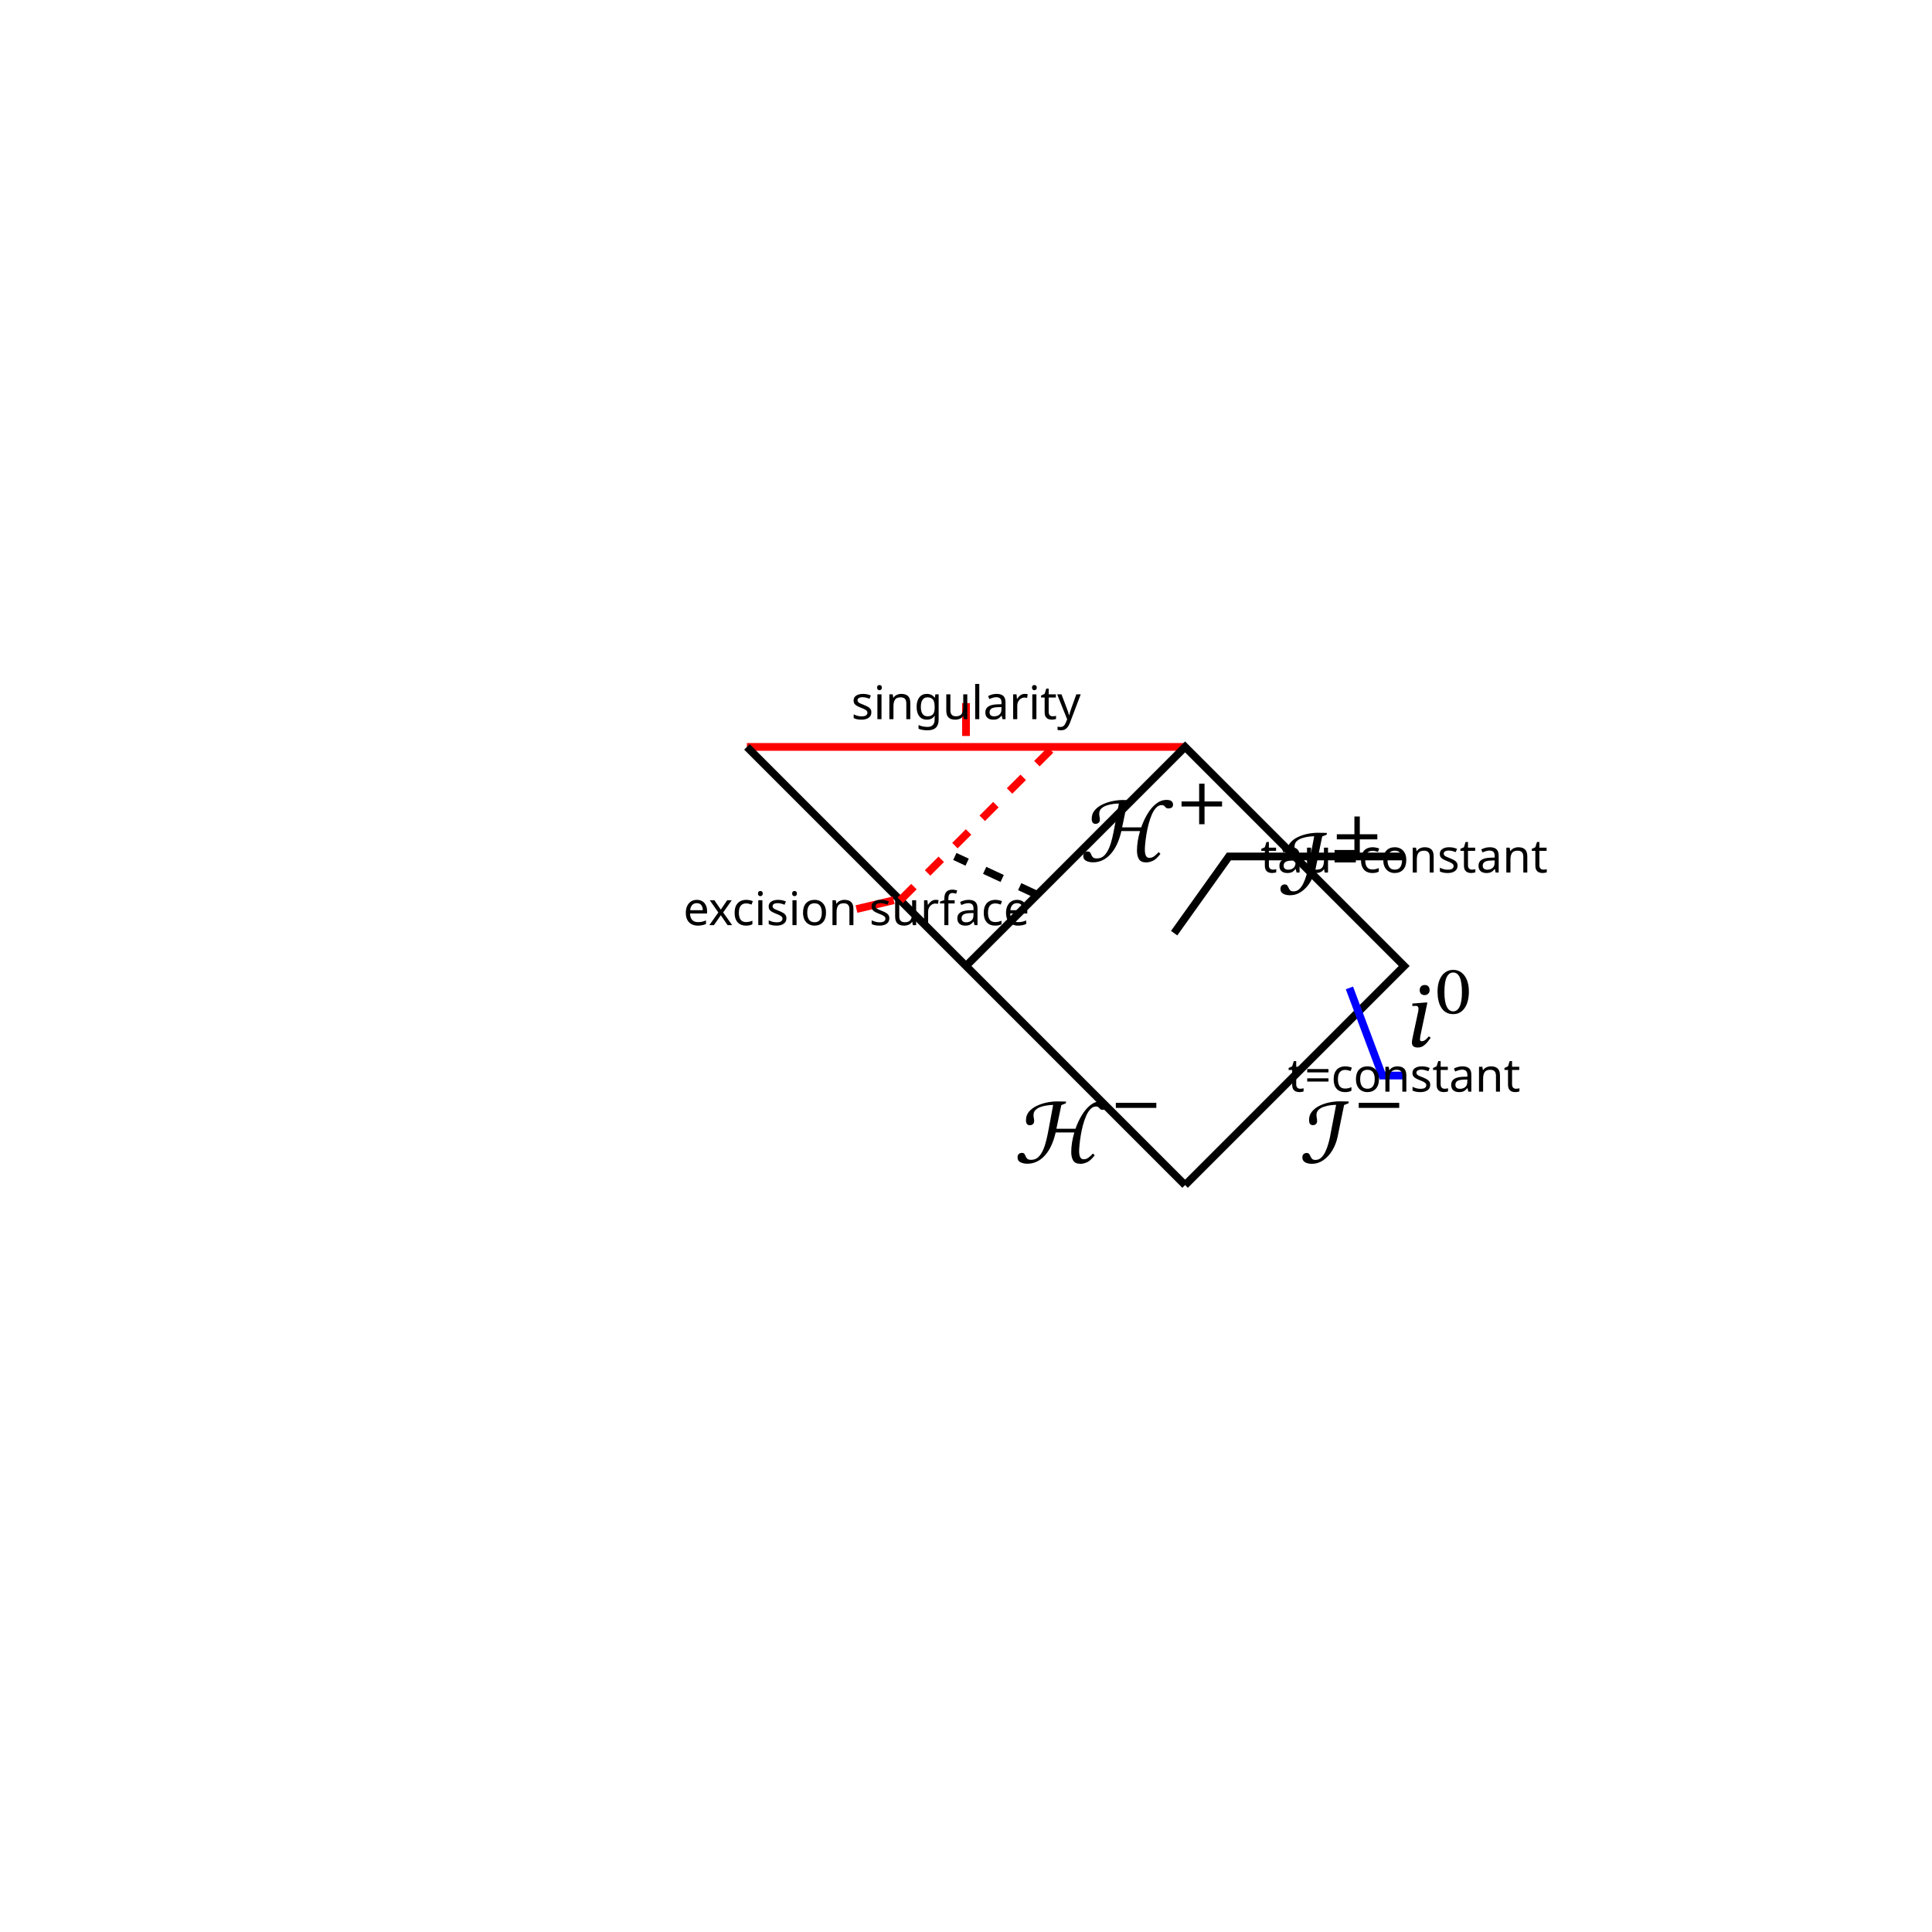
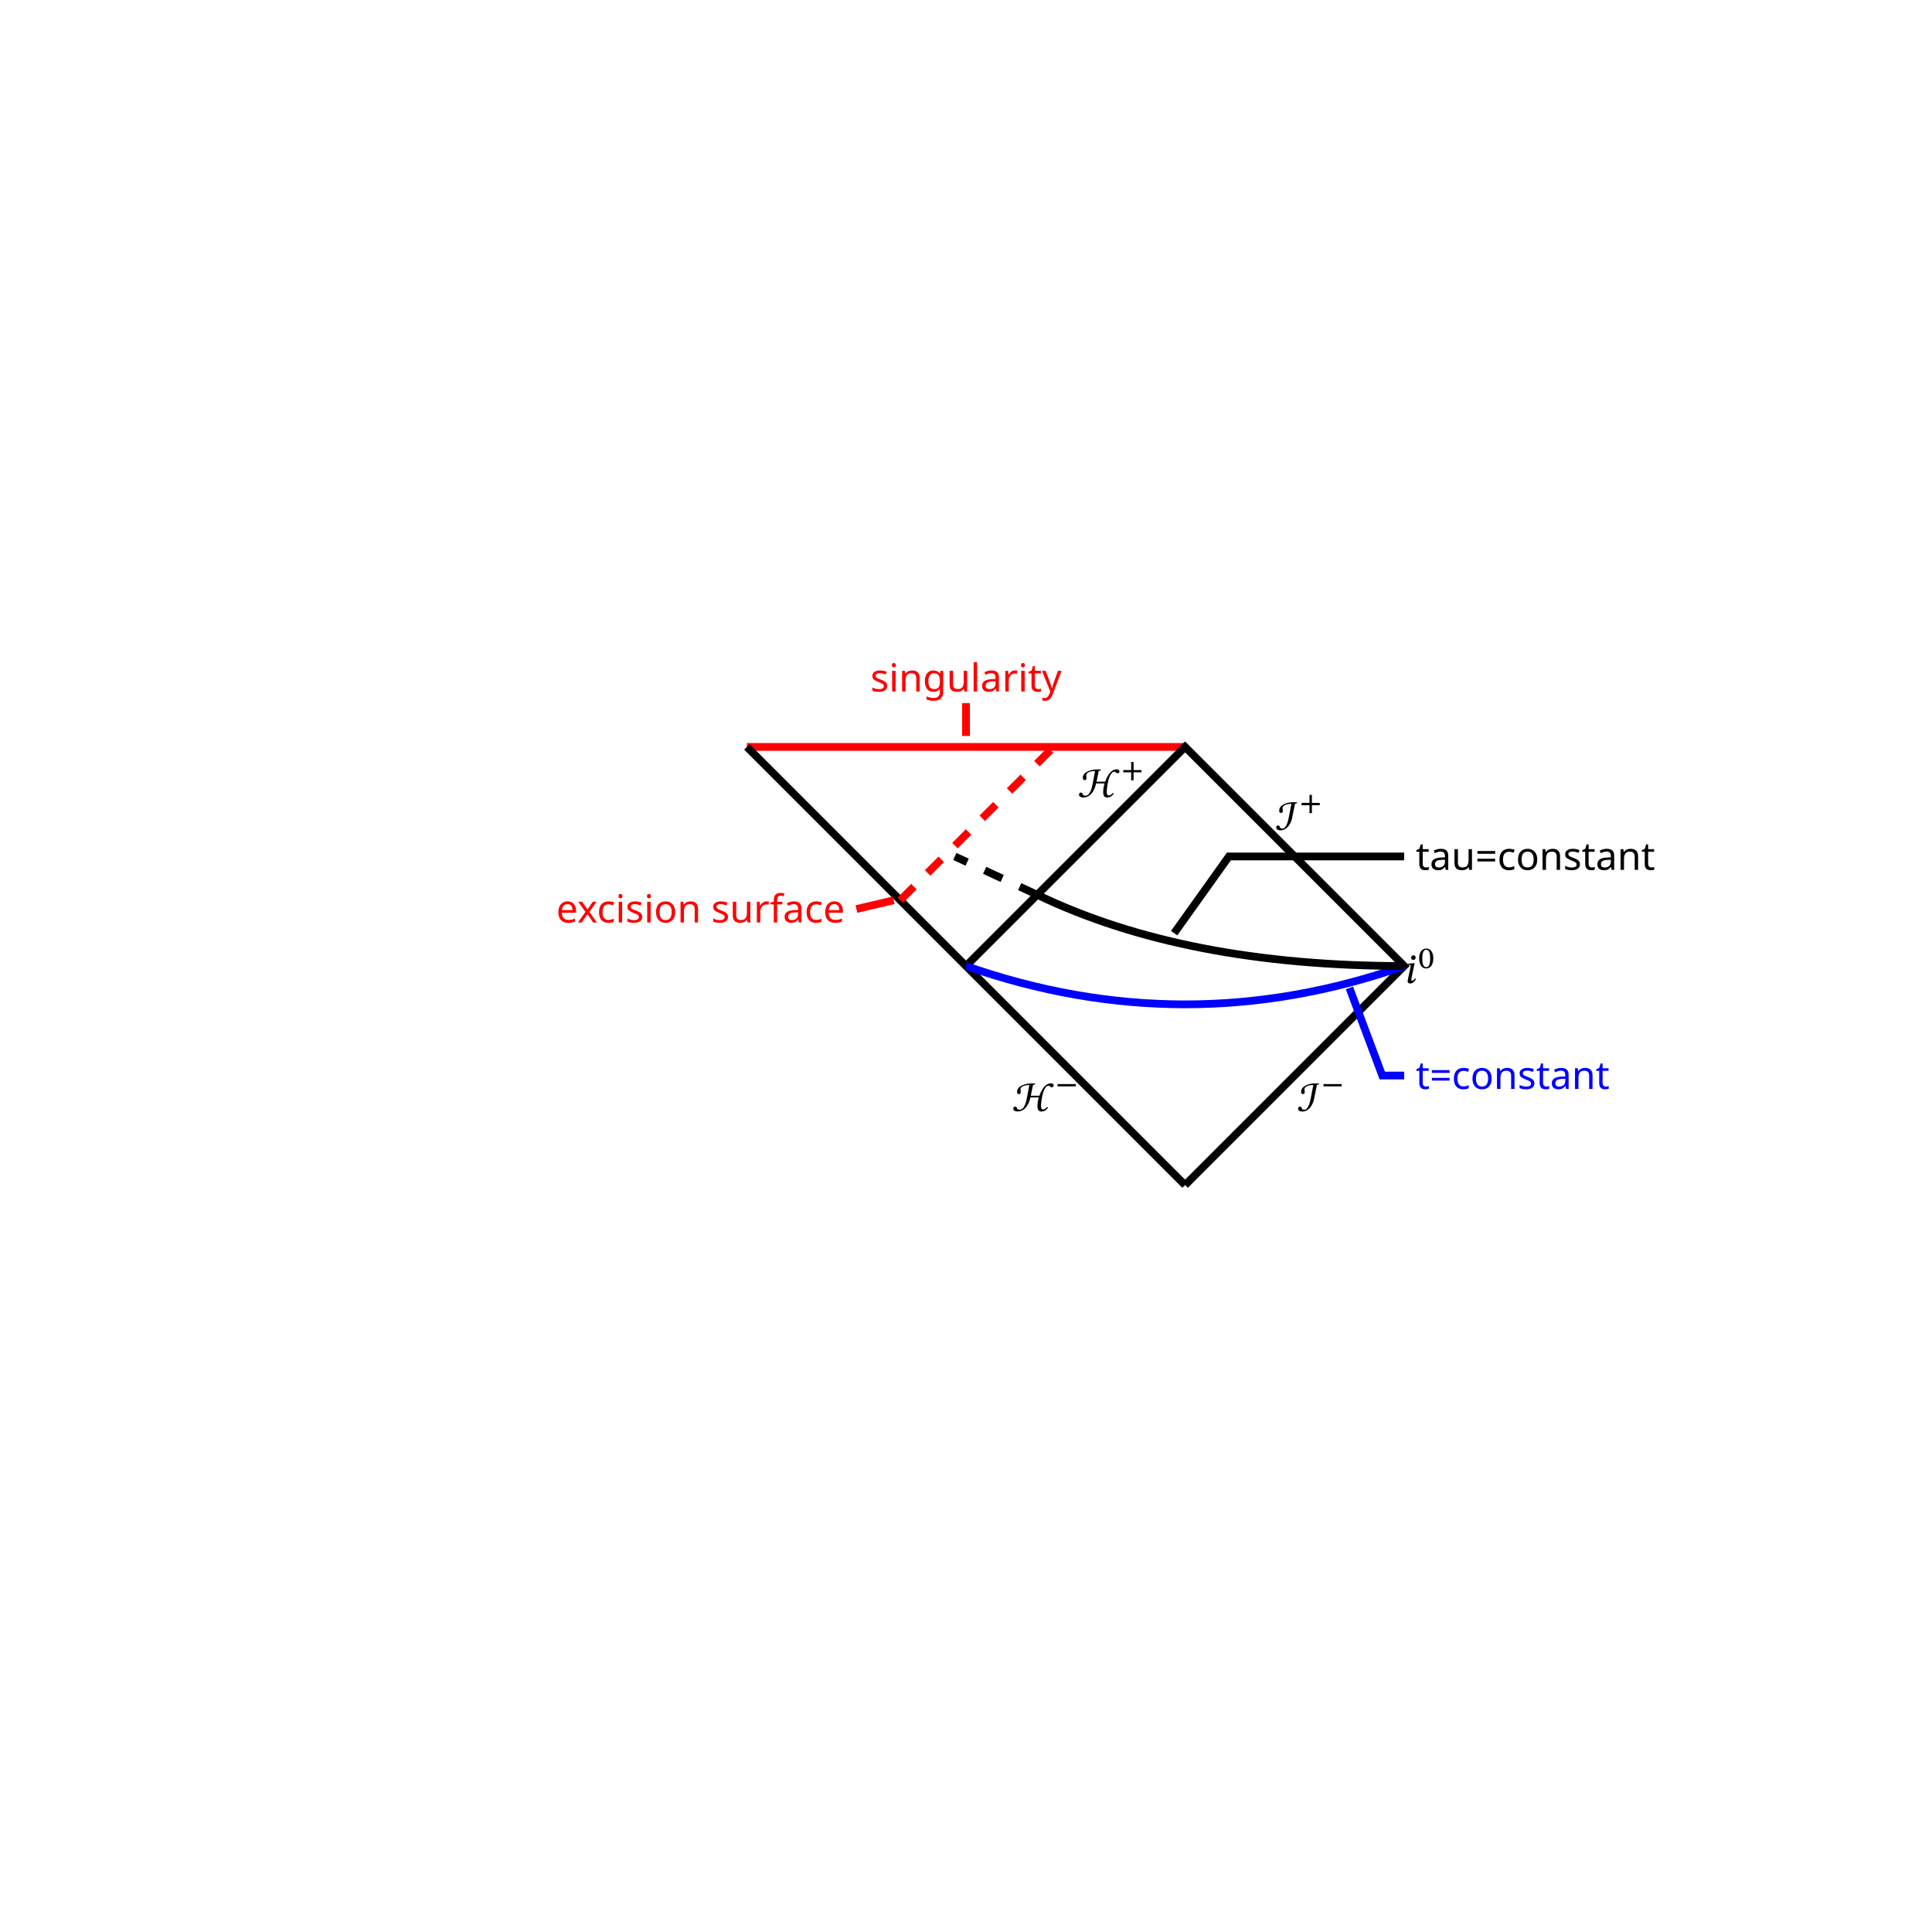
<svg xmlns="http://www.w3.org/2000/svg" width="500" height="500" viewBox="0 0 500 500">
  <path d="M 193.30 193.30 L 306.70 193.30" style="stroke: #FF0000; fill: none; stroke-width: 2.0px" />
  <path d="M 306.70 306.70 L 250.00 250.00 L 193.30 193.30" style="stroke: #000000; fill: none; stroke-width: 2.0px" />
  <path d="M 250.00 250.00 L 306.70 193.30 L 363.40 250.00 L 306.70 306.70" style="stroke: #000000; fill: none; stroke-width: 2.0px" />
-   <g transform="translate(363.40,250.00)">
+   <g transform="translate(363.40,245.03) scale(0.45)">
    <svg width="17.552" height="22.095" viewBox="0.248 -20.879 17.552 22.095">
      <symbol id="STIXTwoMathRegular_3334" viewBox="0 -31.524 3.06 51.216">
        <path d="M 2.628 -5.712 L 2.628 -5.712 L 1.728 -1.44 Q 1.728 -1.44 1.698 -1.254 Q 1.668 -1.068 1.668 -0.936 Q 1.668 -0.708 1.884 -0.708 Q 2.196 -0.708 2.436 -0.942 Q 2.676 -1.176 2.82 -1.332 L 3.06 -1.152 Q 2.856 -0.864 2.616 -0.57 Q 2.376 -0.276 2.076 -0.084 Q 1.776 0.108 1.38 0.108 Q 0.624 0.108 0.624 -0.528 Q 0.624 -0.684 0.666 -0.93 Q 0.708 -1.176 0.828 -1.704 L 1.44 -4.56 Q 1.44 -4.56 1.458 -4.668 Q 1.476 -4.776 1.476 -4.932 Q 1.476 -5.052 1.404 -5.166 Q 1.332 -5.28 1.092 -5.28 Q 0.936 -5.28 0.81 -5.268 Q 0.684 -5.256 0.684 -5.256 L 0.684 -5.58 L 2.364 -5.712 Z M 2.916 -7.32 L 2.916 -7.32 Q 2.916 -7.02 2.724 -6.846 Q 2.532 -6.672 2.256 -6.672 Q 1.992 -6.672 1.812 -6.84 Q 1.632 -7.008 1.632 -7.32 Q 1.632 -7.632 1.812 -7.806 Q 1.992 -7.98 2.292 -7.98 Q 2.592 -7.98 2.754 -7.8 Q 2.916 -7.62 2.916 -7.32 Z " />
      </symbol>
      <use href="#STIXTwoMathRegular_3334" x="1" y="-63.048" width="6.12" height="102.432" fill="black" />
      <symbol id="STIXTwoMathRegular_4273" viewBox="0 -31.524 6.384 51.216">
        <path d="M 6.384 -3.972 L 6.384 -3.972 Q 6.384 -3.18 6.216 -2.436 Q 6.048 -1.692 5.694 -1.11 Q 5.34 -0.528 4.788 -0.186 Q 4.236 0.156 3.48 0.156 Q 2.712 0.156 2.16 -0.174 Q 1.608 -0.504 1.26 -1.08 Q 0.912 -1.656 0.75 -2.406 Q 0.588 -3.156 0.588 -3.996 Q 0.588 -5.244 0.948 -6.144 Q 1.308 -7.044 1.962 -7.536 Q 2.616 -8.028 3.504 -8.028 Q 4.332 -8.028 4.986 -7.554 Q 5.64 -7.08 6.012 -6.174 Q 6.384 -5.268 6.384 -3.972 Z M 5.1 -3.888 L 5.1 -3.888 Q 5.1 -5.772 4.692 -6.654 Q 4.284 -7.536 3.48 -7.536 Q 2.688 -7.536 2.274 -6.654 Q 1.86 -5.772 1.86 -3.936 Q 1.86 -2.124 2.286 -1.242 Q 2.712 -0.36 3.48 -0.36 Q 4.26 -0.36 4.68 -1.248 Q 5.1 -2.136 5.1 -3.888 Z " />
      </symbol>
      <use href="#STIXTwoMathRegular_4273" x="8.056" y="-52.774" width="8.938" height="71.702" fill="black" />
    </svg>
  </g>
  <path d="M 329.38 210.31 M 335.05 284.02 M 261.34 284.02 M 278.35 201.81" style="stroke: #000000; fill: none; stroke-width: 1.0px" />
-   <g transform="translate(329.38,210.31)">
+   <g transform="translate(329.38,205.27) scale(0.45)">
    <svg width="27.07" height="22.383" viewBox="-0.544 -21.143 27.07 22.383">
      <symbol id="STIXTwoMathRegular_1226" viewBox="0 -31.524 6.24 51.216">
        <path d="M 1.452 0.12 L 1.452 0.12 Q 1.152 0.12 0.87 0.042 Q 0.588 -0.036 0.408 -0.222 Q 0.228 -0.408 0.228 -0.708 Q 0.228 -0.996 0.39 -1.14 Q 0.552 -1.284 0.768 -1.284 Q 1.008 -1.284 1.11 -1.146 Q 1.212 -1.008 1.284 -0.834 Q 1.356 -0.66 1.488 -0.522 Q 1.62 -0.384 1.92 -0.384 Q 2.352 -0.384 2.67 -0.684 Q 2.988 -0.984 3.21 -1.458 Q 3.432 -1.932 3.576 -2.442 Q 3.72 -2.952 3.804 -3.36 L 4.596 -7.512 Q 4.284 -7.512 3.858 -7.458 Q 3.432 -7.404 3.018 -7.266 Q 2.604 -7.128 2.328 -6.87 Q 2.052 -6.612 2.052 -6.192 Q 2.052 -6.012 2.094 -5.808 Q 2.136 -5.604 2.136 -5.436 Q 2.136 -5.172 1.986 -5.028 Q 1.836 -4.884 1.596 -4.884 Q 1.308 -4.884 1.2 -5.07 Q 1.092 -5.256 1.092 -5.544 Q 1.092 -6.18 1.47 -6.642 Q 1.848 -7.104 2.454 -7.398 Q 3.06 -7.692 3.75 -7.83 Q 4.44 -7.968 5.064 -7.968 Q 5.172 -7.968 5.382 -7.962 Q 5.592 -7.956 5.832 -7.956 Q 6.072 -7.956 6.24 -7.944 L 6.204 -7.716 L 5.628 -7.488 L 4.8 -3.432 Q 4.596 -2.436 4.11 -1.626 Q 3.624 -0.816 2.94 -0.348 Q 2.256 0.12 1.452 0.12 Z " />
      </symbol>
      <use href="#STIXTwoMathRegular_1226" x="1" y="-63.048" width="12.48" height="102.432" fill="black" />
      <symbol id="STIXTwoMathRegular_4283" viewBox="0 -31.524 8.376 51.216">
        <path d="M 8.376 -2.724 L 8.376 -2.724 L 5.136 -2.724 L 5.136 0.552 L 4.14 0.552 L 4.14 -2.724 L 0.888 -2.724 L 0.888 -3.66 L 4.14 -3.66 L 4.14 -6.948 L 5.136 -6.948 L 5.136 -3.66 L 8.376 -3.66 Z " />
      </symbol>
      <use href="#STIXTwoMathRegular_4283" x="14.8" y="-54.55" width="11.726" height="71.702" fill="black" />
    </svg>
  </g>
-   <g transform="translate(335.05,284.02)">
+   <g transform="translate(335.05,279.93) scale(0.45)">
    <svg width="27.07" height="18.176" viewBox="-0.544 -16.936 27.07 18.176">
      <symbol id="STIXTwoMathRegular_1226" viewBox="0 -31.524 6.24 51.216">
        <path d="M 1.452 0.12 L 1.452 0.12 Q 1.152 0.12 0.87 0.042 Q 0.588 -0.036 0.408 -0.222 Q 0.228 -0.408 0.228 -0.708 Q 0.228 -0.996 0.39 -1.14 Q 0.552 -1.284 0.768 -1.284 Q 1.008 -1.284 1.11 -1.146 Q 1.212 -1.008 1.284 -0.834 Q 1.356 -0.66 1.488 -0.522 Q 1.62 -0.384 1.92 -0.384 Q 2.352 -0.384 2.67 -0.684 Q 2.988 -0.984 3.21 -1.458 Q 3.432 -1.932 3.576 -2.442 Q 3.72 -2.952 3.804 -3.36 L 4.596 -7.512 Q 4.284 -7.512 3.858 -7.458 Q 3.432 -7.404 3.018 -7.266 Q 2.604 -7.128 2.328 -6.87 Q 2.052 -6.612 2.052 -6.192 Q 2.052 -6.012 2.094 -5.808 Q 2.136 -5.604 2.136 -5.436 Q 2.136 -5.172 1.986 -5.028 Q 1.836 -4.884 1.596 -4.884 Q 1.308 -4.884 1.2 -5.07 Q 1.092 -5.256 1.092 -5.544 Q 1.092 -6.18 1.47 -6.642 Q 1.848 -7.104 2.454 -7.398 Q 3.06 -7.692 3.75 -7.83 Q 4.44 -7.968 5.064 -7.968 Q 5.172 -7.968 5.382 -7.962 Q 5.592 -7.956 5.832 -7.956 Q 6.072 -7.956 6.24 -7.944 L 6.204 -7.716 L 5.628 -7.488 L 4.8 -3.432 Q 4.596 -2.436 4.11 -1.626 Q 3.624 -0.816 2.94 -0.348 Q 2.256 0.12 1.452 0.12 Z " />
      </symbol>
      <use href="#STIXTwoMathRegular_1226" x="1" y="-63.048" width="12.48" height="102.432" fill="black" />
      <symbol id="STIXTwoMathRegular_4284" viewBox="0 -31.524 8.376 51.216">
        <path d="M 8.376 -2.724 L 8.376 -2.724 L 0.888 -2.724 L 0.888 -3.66 L 8.376 -3.66 Z " />
      </symbol>
      <use href="#STIXTwoMathRegular_4284" x="14.8" y="-54.55" width="11.726" height="71.702" fill="black" />
    </svg>
  </g>
-   <g transform="translate(261.34,284.02)">
+   <g transform="translate(261.34,279.93) scale(0.45)">
    <svg width="37.918" height="18.176" viewBox="-0.664 -16.96 37.918 18.176">
      <symbol id="STIXTwoMathRegular_1221" viewBox="0 -31.524 11.784 51.216">
        <path d="M 1.428 0.096 L 1.428 0.096 Q 0.936 0.096 0.552 -0.09 Q 0.168 -0.276 0.168 -0.72 Q 0.168 -1.02 0.336 -1.164 Q 0.504 -1.308 0.732 -1.308 Q 0.972 -1.308 1.062 -1.17 Q 1.152 -1.032 1.218 -0.858 Q 1.284 -0.684 1.428 -0.546 Q 1.572 -0.408 1.932 -0.408 Q 2.496 -0.408 2.874 -0.78 Q 3.252 -1.152 3.504 -1.752 Q 3.756 -2.352 3.918 -3.054 Q 4.08 -3.756 4.2 -4.416 L 4.776 -7.512 Q 4.476 -7.512 4.044 -7.458 Q 3.612 -7.404 3.198 -7.266 Q 2.784 -7.128 2.508 -6.87 Q 2.232 -6.612 2.232 -6.192 Q 2.232 -6.012 2.274 -5.808 Q 2.316 -5.604 2.316 -5.436 Q 2.316 -5.16 2.154 -5.022 Q 1.992 -4.884 1.752 -4.884 Q 1.26 -4.884 1.26 -5.544 Q 1.26 -6.18 1.644 -6.636 Q 2.028 -7.092 2.64 -7.386 Q 3.252 -7.68 3.954 -7.824 Q 4.656 -7.968 5.28 -7.968 Q 5.388 -7.968 5.598 -7.962 Q 5.808 -7.956 6.048 -7.956 Q 6.288 -7.956 6.456 -7.944 L 6.408 -7.716 L 5.832 -7.488 L 5.196 -4.428 L 7.668 -4.428 Q 7.992 -5.364 8.478 -6.174 Q 8.964 -6.984 9.588 -7.482 Q 10.212 -7.98 10.944 -7.98 Q 11.424 -7.98 11.604 -7.8 Q 11.784 -7.62 11.784 -7.38 Q 11.784 -7.092 11.604 -6.984 Q 11.424 -6.876 11.22 -6.876 Q 10.968 -6.876 10.86 -6.984 Q 10.752 -7.092 10.65 -7.2 Q 10.548 -7.308 10.308 -7.308 Q 9.924 -7.308 9.606 -6.978 Q 9.288 -6.648 9.048 -6.102 Q 8.808 -5.556 8.634 -4.902 Q 8.46 -4.248 8.352 -3.594 Q 8.244 -2.94 8.19 -2.394 Q 8.136 -1.848 8.136 -1.524 Q 8.136 -1.056 8.268 -0.768 Q 8.4 -0.48 8.736 -0.48 Q 9.096 -0.48 9.414 -0.744 Q 9.732 -1.008 9.924 -1.224 L 10.152 -0.996 Q 9.612 -0.288 9.15 -0.09 Q 8.688 0.108 8.328 0.108 Q 7.62 0.108 7.368 -0.318 Q 7.116 -0.744 7.116 -1.416 Q 7.116 -2.592 7.512 -3.948 L 5.1 -3.948 Q 4.644 -1.992 3.684 -0.948 Q 2.724 0.096 1.428 0.096 Z " />
      </symbol>
      <use href="#STIXTwoMathRegular_1221" x="1" y="-63.048" width="23.568" height="102.432" fill="black" />
      <symbol id="STIXTwoMathRegular_4284" viewBox="0 -31.524 8.376 51.216">
        <path d="M 8.376 -2.724 L 8.376 -2.724 L 0.888 -2.724 L 0.888 -3.66 L 8.376 -3.66 Z " />
      </symbol>
      <use href="#STIXTwoMathRegular_4284" x="25.528" y="-54.574" width="11.726" height="71.702" fill="black" />
    </svg>
  </g>
-   <g transform="translate(278.35,201.81)">
+   <g transform="translate(278.35,196.77) scale(0.45)">
    <svg width="37.918" height="22.383" viewBox="-0.664 -21.167 37.918 22.383">
      <symbol id="STIXTwoMathRegular_1221" viewBox="0 -31.524 11.784 51.216">
        <path d="M 1.428 0.096 L 1.428 0.096 Q 0.936 0.096 0.552 -0.09 Q 0.168 -0.276 0.168 -0.72 Q 0.168 -1.02 0.336 -1.164 Q 0.504 -1.308 0.732 -1.308 Q 0.972 -1.308 1.062 -1.17 Q 1.152 -1.032 1.218 -0.858 Q 1.284 -0.684 1.428 -0.546 Q 1.572 -0.408 1.932 -0.408 Q 2.496 -0.408 2.874 -0.78 Q 3.252 -1.152 3.504 -1.752 Q 3.756 -2.352 3.918 -3.054 Q 4.08 -3.756 4.2 -4.416 L 4.776 -7.512 Q 4.476 -7.512 4.044 -7.458 Q 3.612 -7.404 3.198 -7.266 Q 2.784 -7.128 2.508 -6.87 Q 2.232 -6.612 2.232 -6.192 Q 2.232 -6.012 2.274 -5.808 Q 2.316 -5.604 2.316 -5.436 Q 2.316 -5.16 2.154 -5.022 Q 1.992 -4.884 1.752 -4.884 Q 1.26 -4.884 1.26 -5.544 Q 1.26 -6.18 1.644 -6.636 Q 2.028 -7.092 2.64 -7.386 Q 3.252 -7.68 3.954 -7.824 Q 4.656 -7.968 5.28 -7.968 Q 5.388 -7.968 5.598 -7.962 Q 5.808 -7.956 6.048 -7.956 Q 6.288 -7.956 6.456 -7.944 L 6.408 -7.716 L 5.832 -7.488 L 5.196 -4.428 L 7.668 -4.428 Q 7.992 -5.364 8.478 -6.174 Q 8.964 -6.984 9.588 -7.482 Q 10.212 -7.98 10.944 -7.98 Q 11.424 -7.98 11.604 -7.8 Q 11.784 -7.62 11.784 -7.38 Q 11.784 -7.092 11.604 -6.984 Q 11.424 -6.876 11.22 -6.876 Q 10.968 -6.876 10.86 -6.984 Q 10.752 -7.092 10.65 -7.2 Q 10.548 -7.308 10.308 -7.308 Q 9.924 -7.308 9.606 -6.978 Q 9.288 -6.648 9.048 -6.102 Q 8.808 -5.556 8.634 -4.902 Q 8.46 -4.248 8.352 -3.594 Q 8.244 -2.94 8.19 -2.394 Q 8.136 -1.848 8.136 -1.524 Q 8.136 -1.056 8.268 -0.768 Q 8.4 -0.48 8.736 -0.48 Q 9.096 -0.48 9.414 -0.744 Q 9.732 -1.008 9.924 -1.224 L 10.152 -0.996 Q 9.612 -0.288 9.15 -0.09 Q 8.688 0.108 8.328 0.108 Q 7.62 0.108 7.368 -0.318 Q 7.116 -0.744 7.116 -1.416 Q 7.116 -2.592 7.512 -3.948 L 5.1 -3.948 Q 4.644 -1.992 3.684 -0.948 Q 2.724 0.096 1.428 0.096 Z " />
      </symbol>
      <use href="#STIXTwoMathRegular_1221" x="1" y="-63.048" width="23.568" height="102.432" fill="black" />
      <symbol id="STIXTwoMathRegular_4283" viewBox="0 -31.524 8.376 51.216">
        <path d="M 8.376 -2.724 L 8.376 -2.724 L 5.136 -2.724 L 5.136 0.552 L 4.14 0.552 L 4.14 -2.724 L 0.888 -2.724 L 0.888 -3.66 L 4.14 -3.66 L 4.14 -6.948 L 5.136 -6.948 L 5.136 -3.66 L 8.376 -3.66 Z " />
      </symbol>
      <use href="#STIXTwoMathRegular_4283" x="25.528" y="-54.574" width="11.726" height="71.702" fill="black" />
    </svg>
  </g>
  <path d="M 250.00 190.47 L 250.00 181.96" style="stroke: #FF0000; fill: none; stroke-width: 2.0px" />
-   <text x="250.00" y="181.96" style="font-size: 12px; fill: #000000; font-family: sans-serif" text-anchor="middle" dominant-baseline="middle">singularity</text>
-   <path d="M 250.00 250.00 M 363.40 250.00" style="stroke: #0000FF; fill: none; stroke-width: 2.0px" />
+   <text x="250.00" y="178.96" style="font-size: 10px; fill: #FF0000; font-family: sans-serif" text-anchor="middle" dominant-baseline="auto">singularity</text>
+   <path d="M 250.00 250.00 Q 306.70 269.85 363.40 250.00" style="stroke: #0000FF; fill: none; stroke-width: 2.0px" />
  <path d="M 349.23 255.67 L 357.73 278.35 L 363.40 278.35" style="stroke: #0000FF; fill: none; stroke-width: 2.0px" />
-   <text x="363.40" y="278.35" style="font-size: 12px; fill: #000000; font-family: sans-serif" text-anchor="middle" dominant-baseline="middle">t=constant</text>
+   <text x="366.40" y="278.35" style="font-size: 10px; fill: #0000FF; font-family: sans-serif" text-anchor="start" dominant-baseline="middle">t=constant</text>
  <path d="M 232.99 232.99 L 272.68 193.30" style="stroke: #FF0000; fill: none; stroke-width: 2.0px; stroke-dasharray: 5,5" />
  <path d="M 231.29 232.99 L 221.65 235.26" style="stroke: #FF0000; fill: none; stroke-width: 2.0px" />
-   <text x="221.65" y="235.26" style="font-size: 12px; fill: #000000; font-family: sans-serif" text-anchor="middle" dominant-baseline="middle">excision surface</text>
-   <path d="M 268.43 231.57 M 363.40 250.00" style="stroke: #000000; fill: none; stroke-width: 2.0px" />
+   <text x="218.65" y="235.26" style="font-size: 10px; fill: #FF0000; font-family: sans-serif" text-anchor="end" dominant-baseline="middle">excision surface</text>
+   <path d="M 268.43 231.57 Q 306.70 250.00 363.40 250.00" style="stroke: #000000; fill: none; stroke-width: 2.0px" />
  <path d="M 268.43 231.57 L 247.11 221.65" style="stroke: #000000; fill: none; stroke-width: 2.0px; stroke-dasharray: 5,5" />
  <path d="M 303.87 241.50 L 318.04 221.65 L 363.40 221.65" style="stroke: #000000; fill: none; stroke-width: 2.0px" />
-   <text x="363.40" y="221.65" style="font-size: 12px; fill: #000000; font-family: sans-serif" text-anchor="middle" dominant-baseline="middle">tau=constant</text>
+   <text x="366.40" y="221.65" style="font-size: 10px; fill: #000000; font-family: sans-serif" text-anchor="start" dominant-baseline="middle">tau=constant</text>
</svg>
